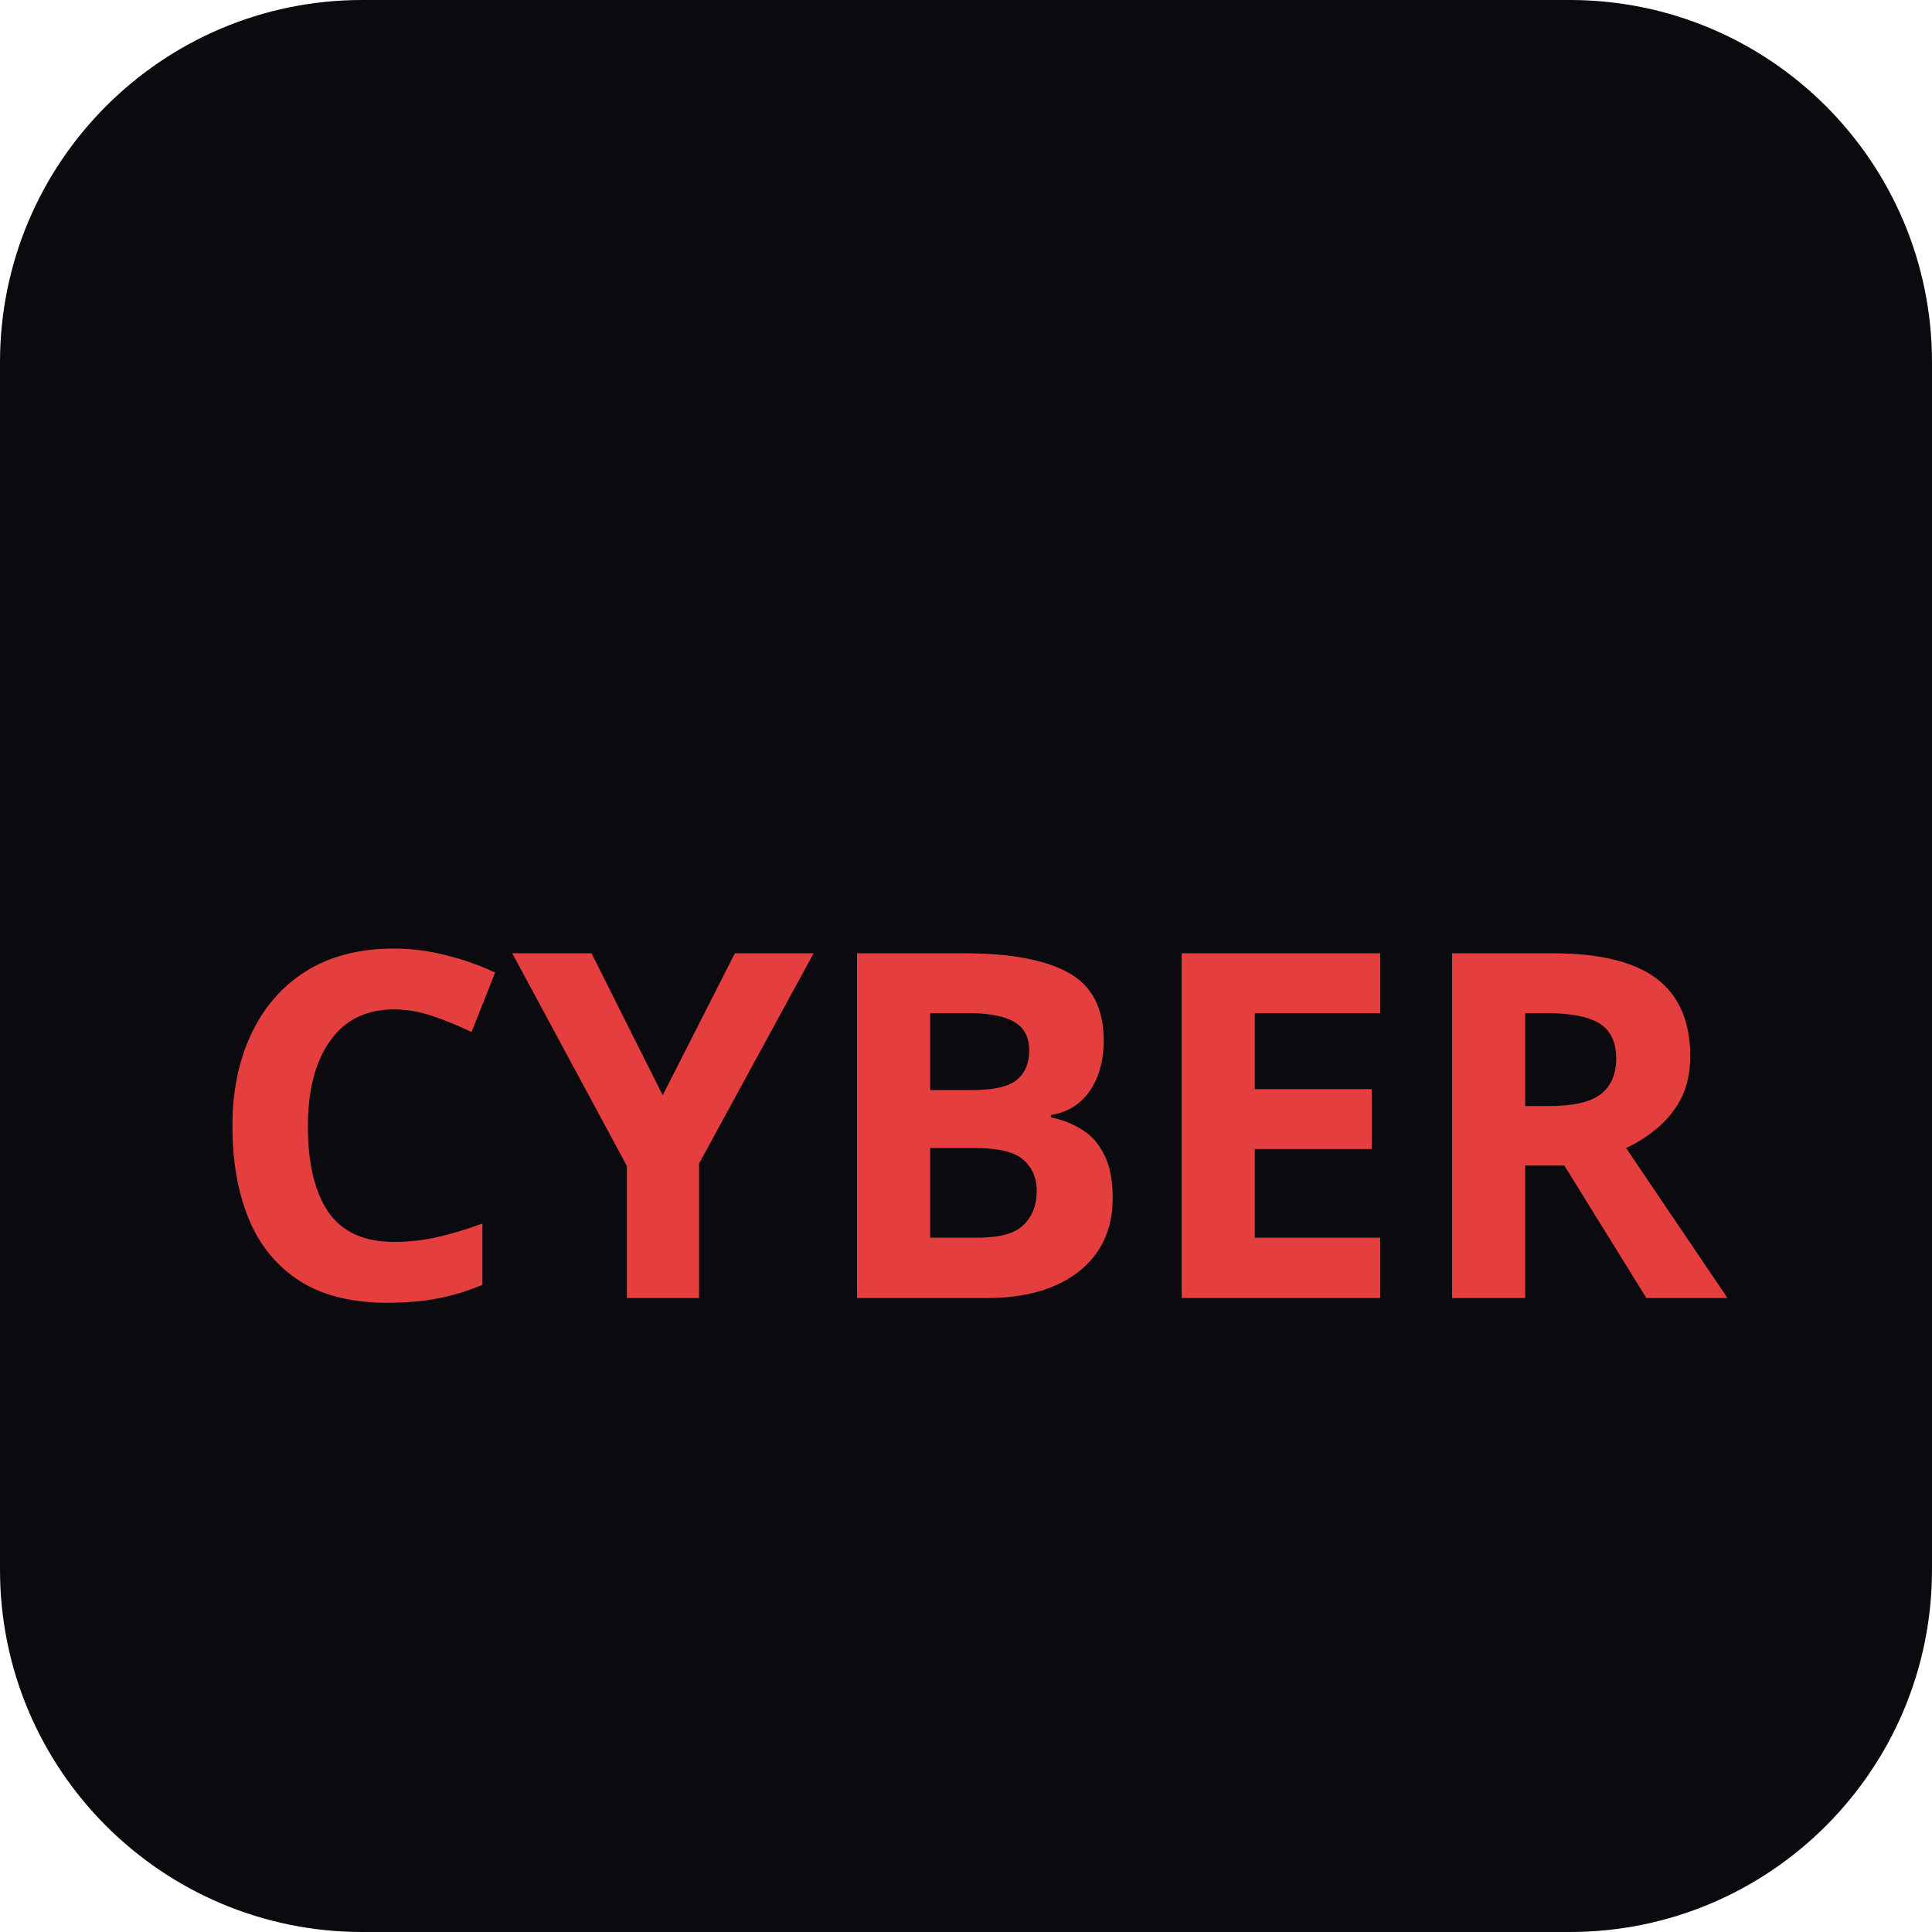
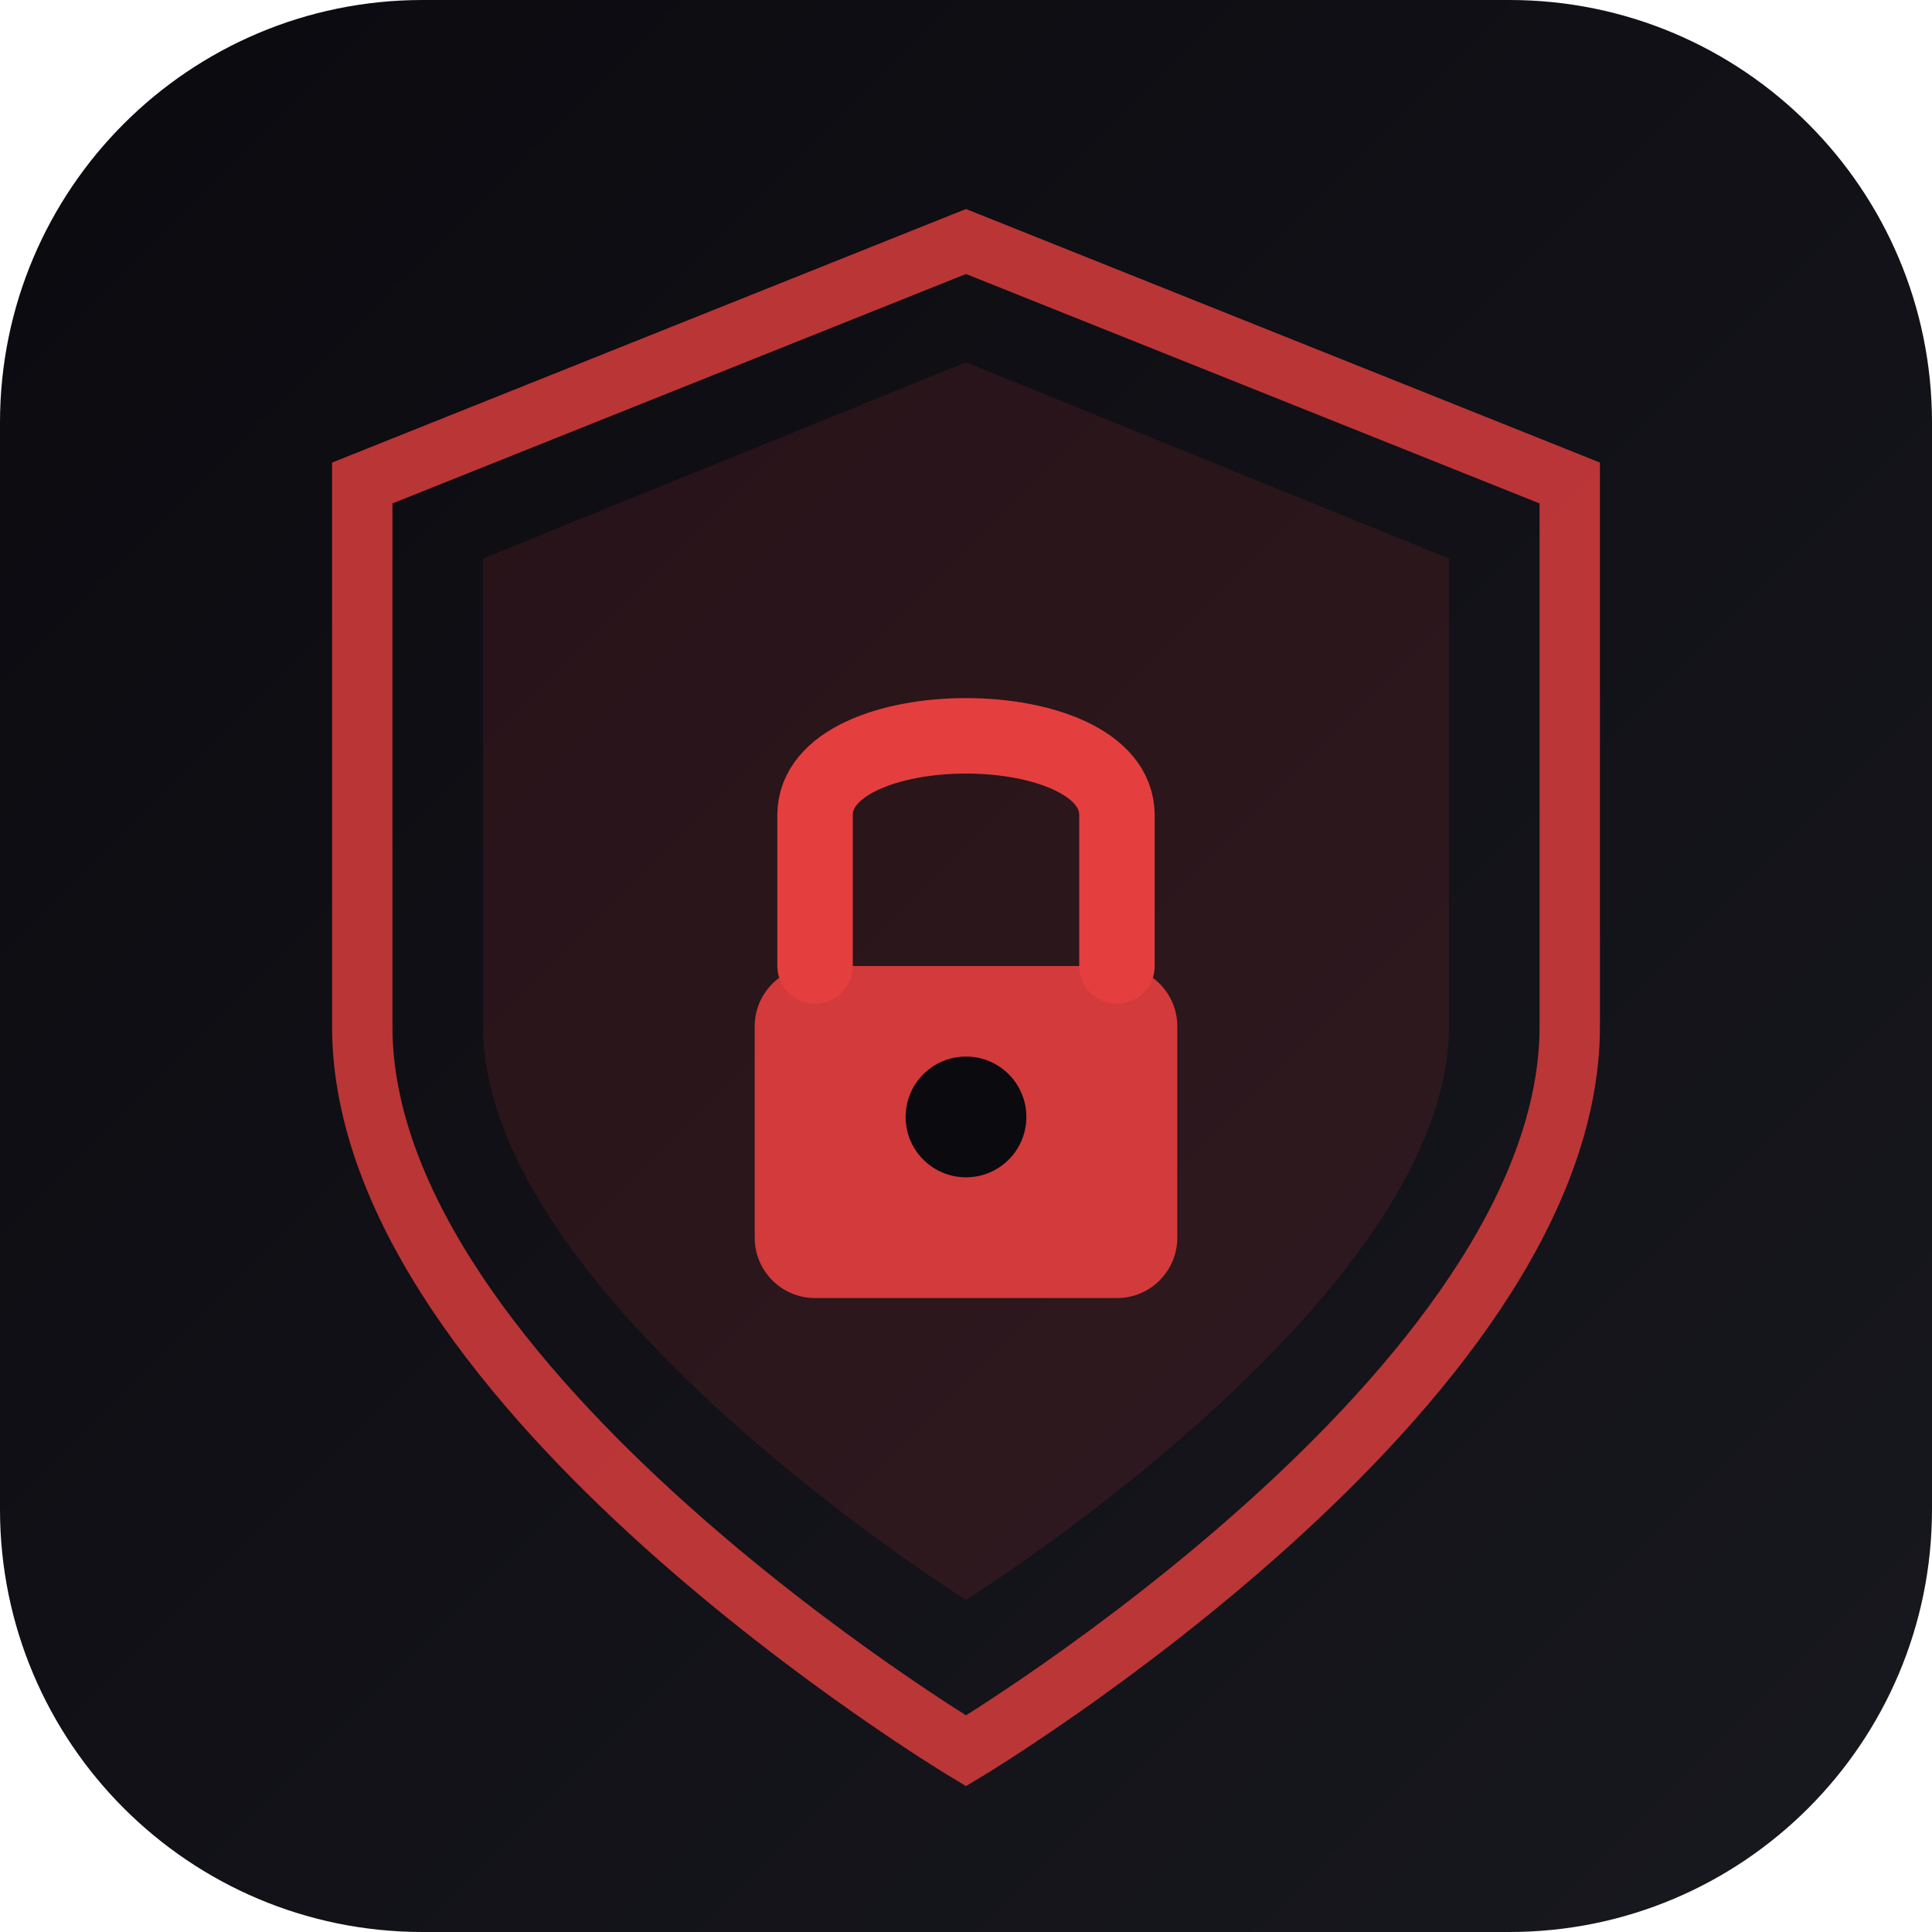
<svg xmlns="http://www.w3.org/2000/svg" viewBox="0 0 64 64">
-   <rect width="64" height="64" rx="12" fill="#0A0A0F" />
-   <text x="32" y="43" text-anchor="middle" font-family="Arial Black,sans-serif" font-weight="900" font-size="16" fill="#E53E3E">CYBER</text>
+   <defs>
+     <linearGradient id="g" x1="0" y1="0" x2="1" y2="1">
+       <stop offset="0%" stop-color="#0A0A0F" />
+       <stop offset="100%" stop-color="#18181F" />
+     </linearGradient>
+   </defs>
+   <rect width="64" height="64" rx="14" fill="url(#g)" />
+   <path d="M32 8 L52 16 L52 34 C52 46 32 58 32 58 C32 58 12 46 12 34 L12 16 Z" fill="none" stroke="#E53E3E" stroke-width="2" opacity="0.8" />
+   <path d="M32 12 L48 18.5 L48 34 C48 43 32 53 32 53 C32 53 16 43 16 34 L16 18.5 Z" fill="#E53E3E" opacity="0.12" />
+   <rect x="25" y="32" width="14" height="11" rx="2" fill="#E53E3E" opacity="0.9" />
+   <path d="M27 32 L27 27 C27 23.5 37 23.5 37 27 L37 32" fill="none" stroke="#E53E3E" stroke-width="2.5" stroke-linecap="round" />
+   <circle cx="32" cy="37" r="2" fill="#0A0A0F" />
</svg>
